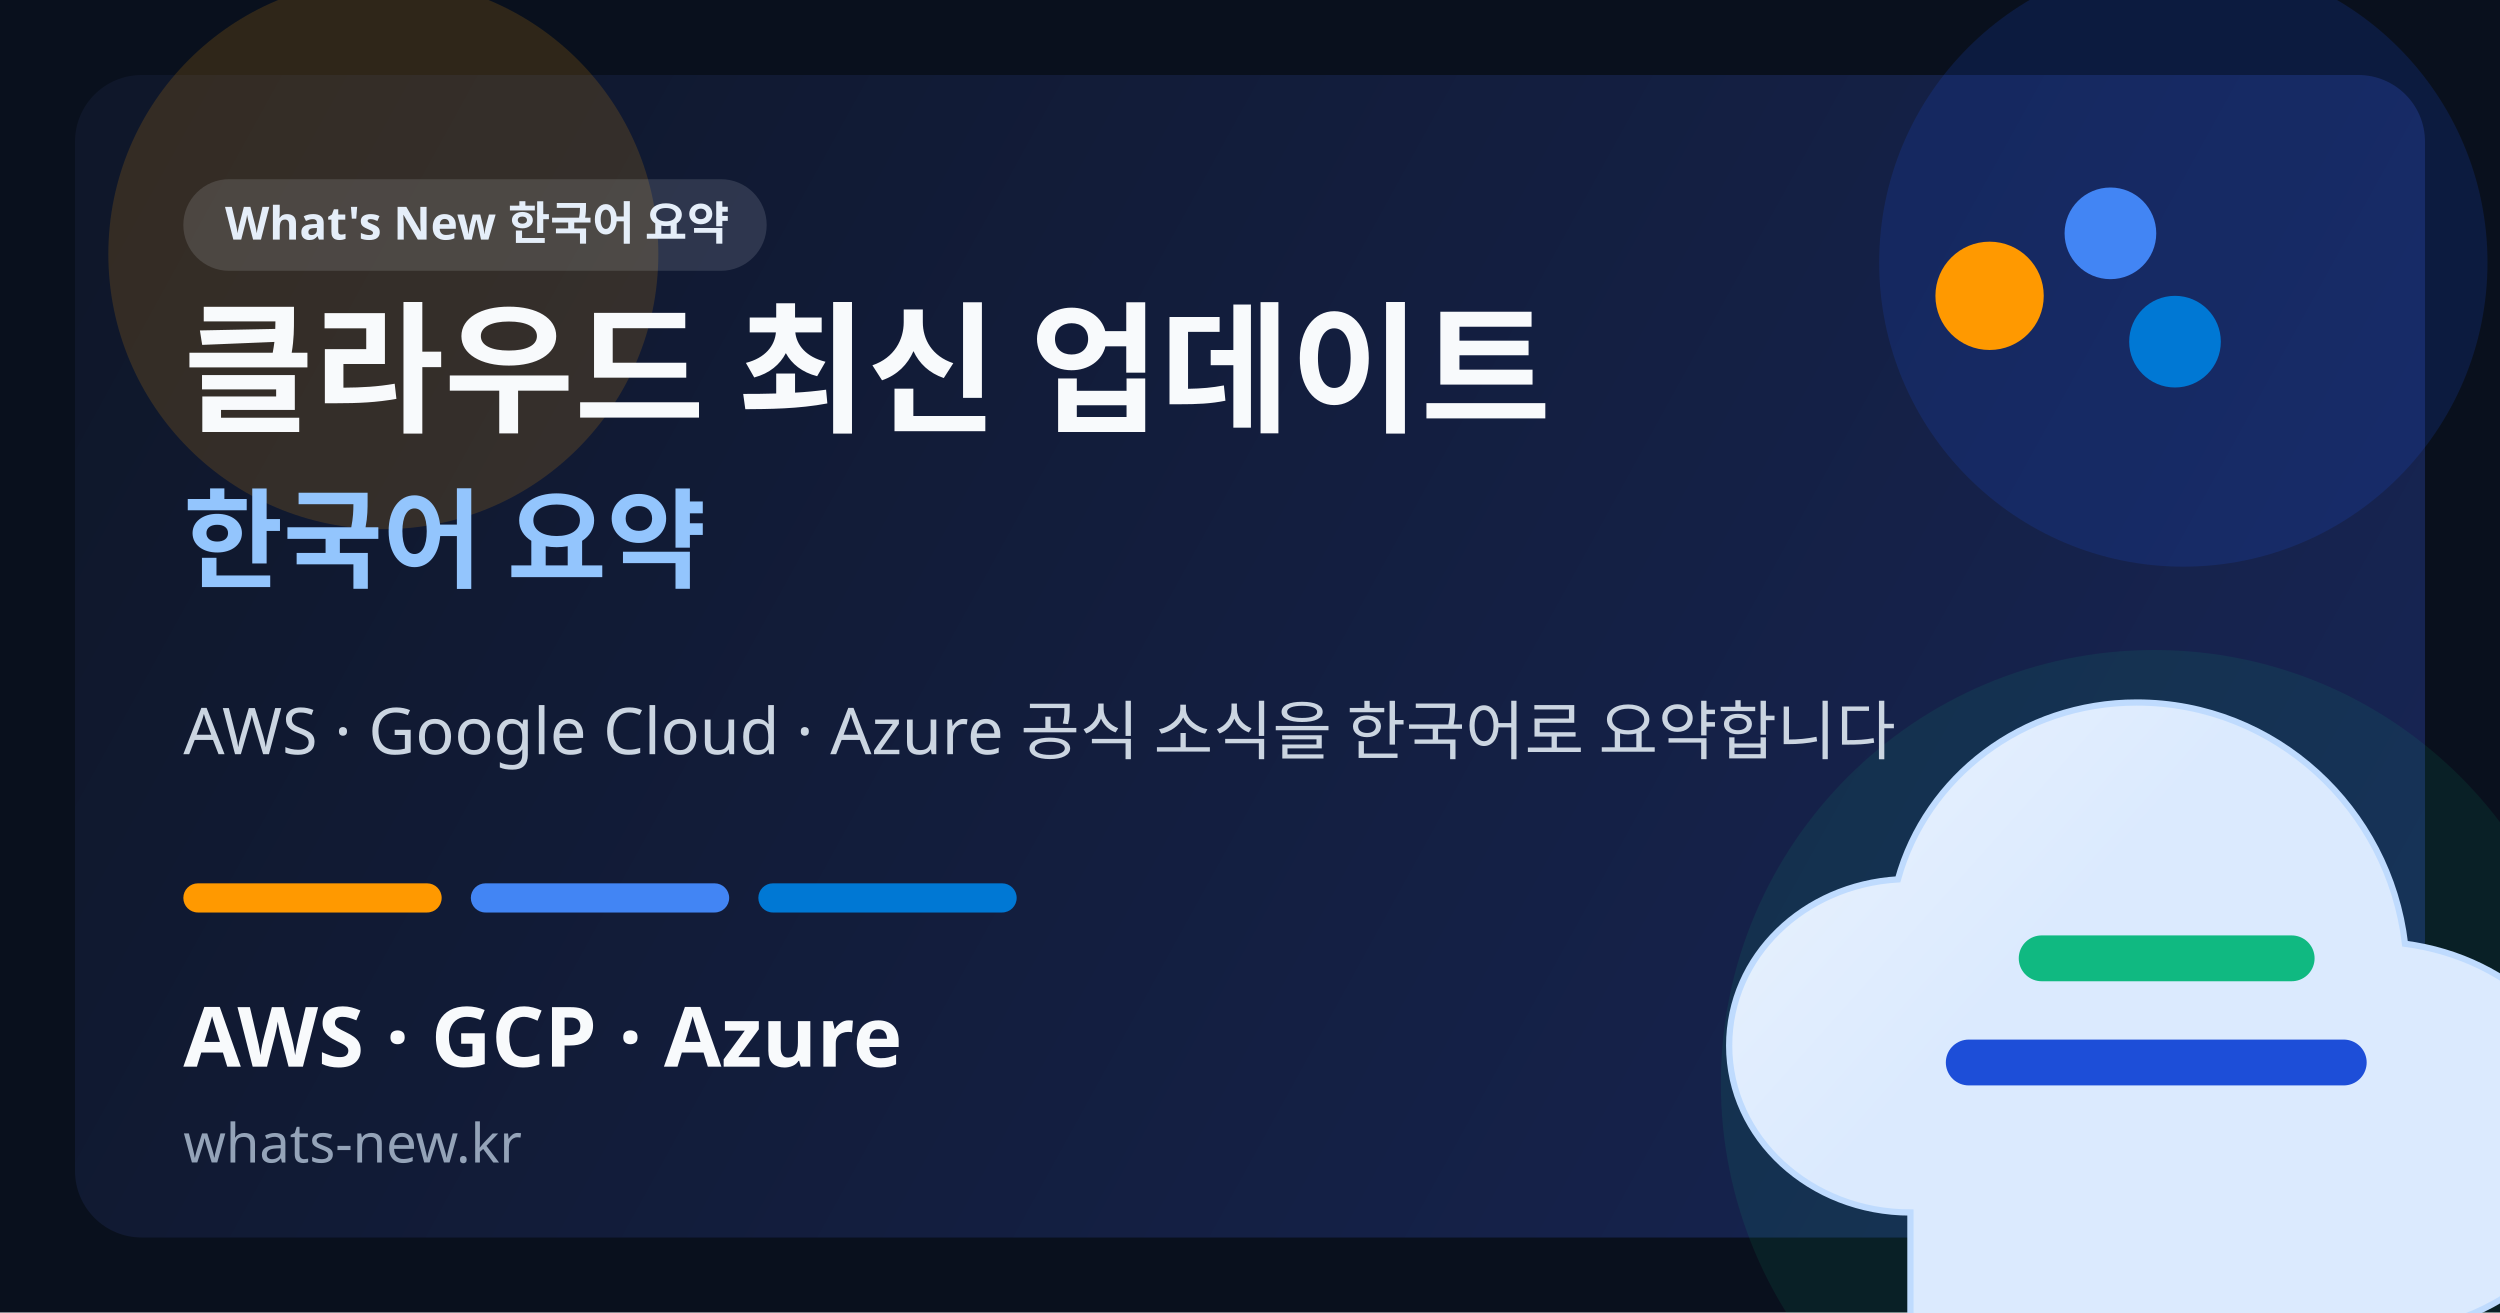
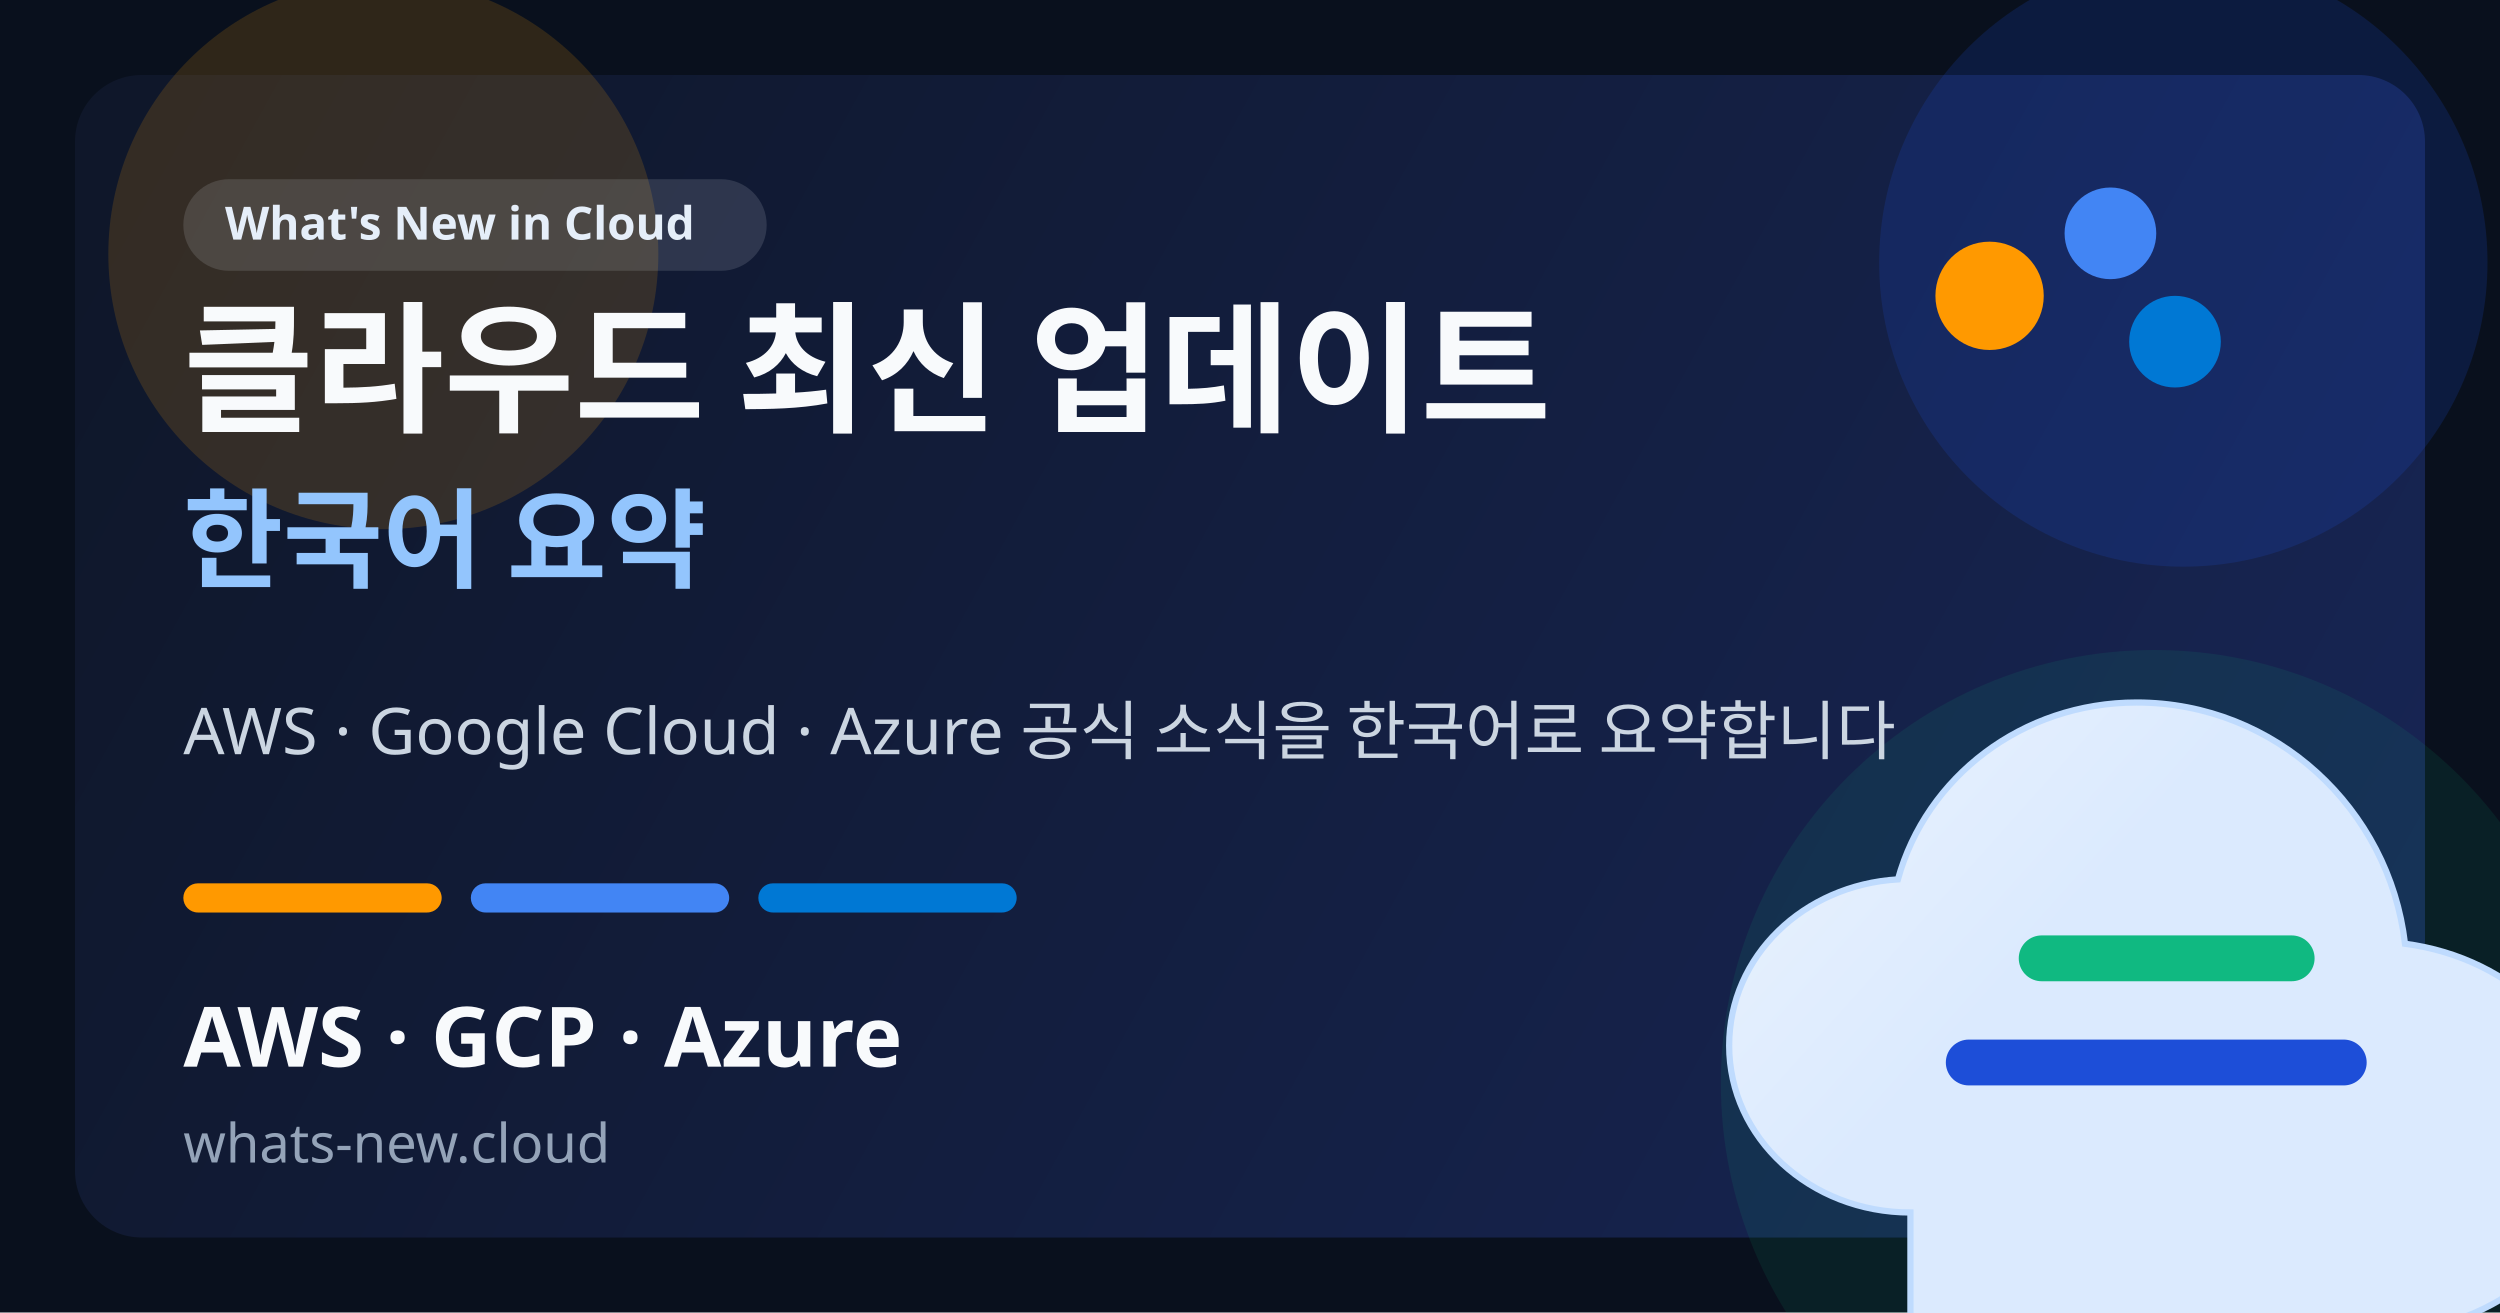
<svg xmlns="http://www.w3.org/2000/svg" width="1200" height="630" viewBox="0 0 1200 630" fill="none">
  <defs>
    <linearGradient id="bg" x1="84" y1="44" x2="1094" y2="600" gradientUnits="userSpaceOnUse">
      <stop stop-color="#0F172A" />
      <stop offset="1" stop-color="#172554" />
    </linearGradient>
    <linearGradient id="cloud" x1="792" y1="170" x2="1038" y2="390" gradientUnits="userSpaceOnUse">
      <stop stop-color="#F8FAFC" />
      <stop offset="1" stop-color="#DBEAFE" />
    </linearGradient>
  </defs>
  <rect width="1200" height="630" fill="#09101D" />
  <rect x="36" y="36" width="1128" height="558" rx="32" fill="url(#bg)" />
  <circle cx="1048" cy="126" r="146" fill="#1D4ED8" fill-opacity="0.18" />
  <circle cx="184" cy="122" r="132" fill="#F59E0B" fill-opacity="0.16" />
  <circle cx="1034" cy="520" r="208" fill="#10B981" fill-opacity="0.1" />
  <rect x="88" y="86" width="280" height="44" rx="22" fill="#E2E8F0" fill-opacity="0.14" />
-   <text x="108" y="115" fill="#E5EEF9" font-family="Pretendard, Apple SD Gothic Neo, sans-serif" font-size="22" font-weight="700">What's New 한국어 요약</text>
+   <text x="108" y="115" fill="#E5EEF9" font-family="Pretendard, Apple SD Gothic Neo, sans-serif" font-size="22" font-weight="700">What's New in Cloud</text>
  <text x="88" y="202" fill="#F8FAFC" font-family="Pretendard, Apple SD Gothic Neo, sans-serif" font-size="68" font-weight="800">클라우드 최신 업데이트</text>
  <text x="88" y="278" fill="#93C5FD" font-family="Pretendard, Apple SD Gothic Neo, sans-serif" font-size="52" font-weight="700">한국어 요약</text>
  <text x="88" y="362" fill="#CBD5E1" font-family="Pretendard, Apple SD Gothic Neo, sans-serif" font-size="31" font-weight="500">AWS · Google Cloud · Azure 공식 소식을 한국어로 요약합니다</text>
  <rect x="88" y="424" width="124" height="14" rx="7" fill="#FF9900" />
  <rect x="226" y="424" width="124" height="14" rx="7" fill="#4285F4" />
  <rect x="364" y="424" width="124" height="14" rx="7" fill="#0078D4" />
  <text x="88" y="512" fill="#F8FAFC" font-family="Pretendard, Apple SD Gothic Neo, sans-serif" font-size="40" font-weight="700">AWS · GCP · Azure</text>
-   <text x="88" y="558" fill="#94A3B8" font-family="Pretendard, Apple SD Gothic Neo, sans-serif" font-size="26" font-weight="500">whats-new.kr</text>
+   <text x="88" y="558" fill="#94A3B8" font-family="Pretendard, Apple SD Gothic Neo, sans-serif" font-size="26" font-weight="500">whats-new.cloud</text>
  <circle cx="955" cy="142" r="26" fill="#FF9900" />
  <circle cx="1013" cy="112" r="22" fill="#4285F4" />
  <circle cx="1044" cy="164" r="22" fill="#0078D4" />
  <path d="M917 582c-48.1 0-87-35.8-87-80.1 0-43 35.8-77.1 81-79.8 13.6-49.2 59.7-84.9 114.6-84.9 66.6 0 121.2 51 128.8 115.8 52.1 6.8 92 46.4 92 93.9 0 51.2-46.8 92.7-104.6 92.7H917Z" fill="url(#cloud)" />
  <path d="M917 582c-48.1 0-87-35.8-87-80.1 0-43 35.8-77.1 81-79.8 13.6-49.2 59.7-84.9 114.6-84.9 66.6 0 121.2 51 128.8 115.8 52.1 6.8 92 46.4 92 93.9 0 51.2-46.8 92.7-104.6 92.7H917Z" fill="none" stroke="#BFDBFE" stroke-width="3" />
  <path d="M945 510h180" stroke="#1D4ED8" stroke-width="22" stroke-linecap="round" />
  <path d="M980 460h120" stroke="#10B981" stroke-width="22" stroke-linecap="round" />
</svg>
